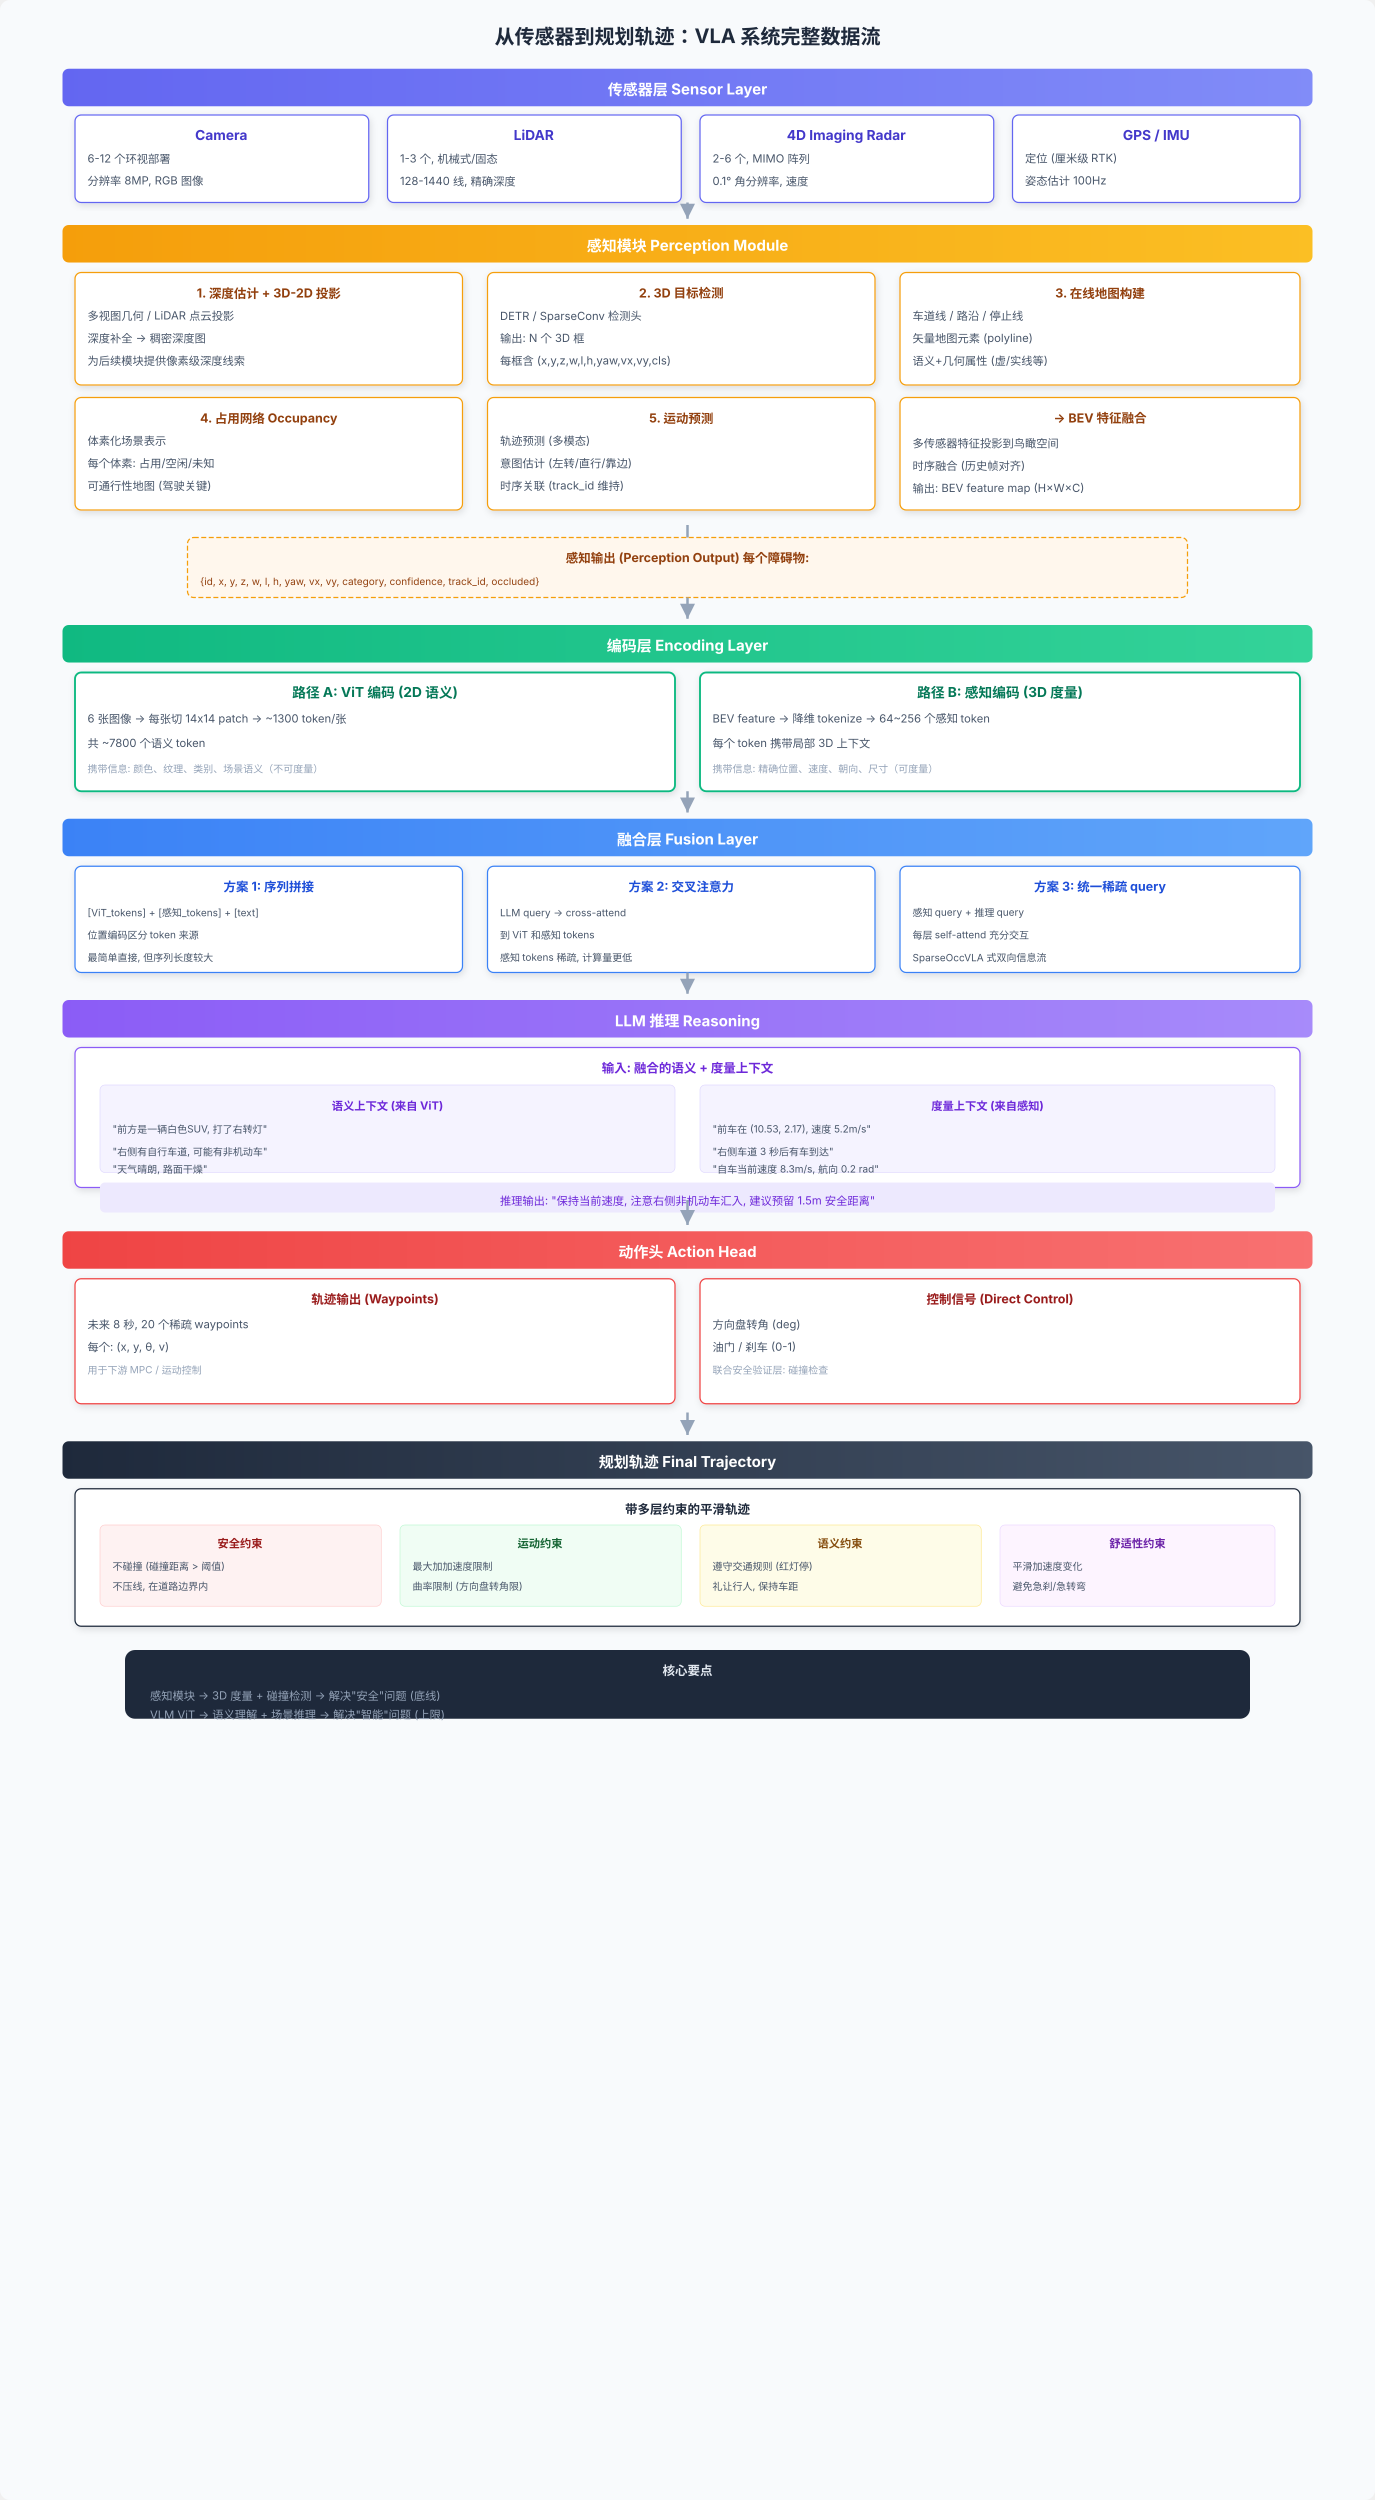
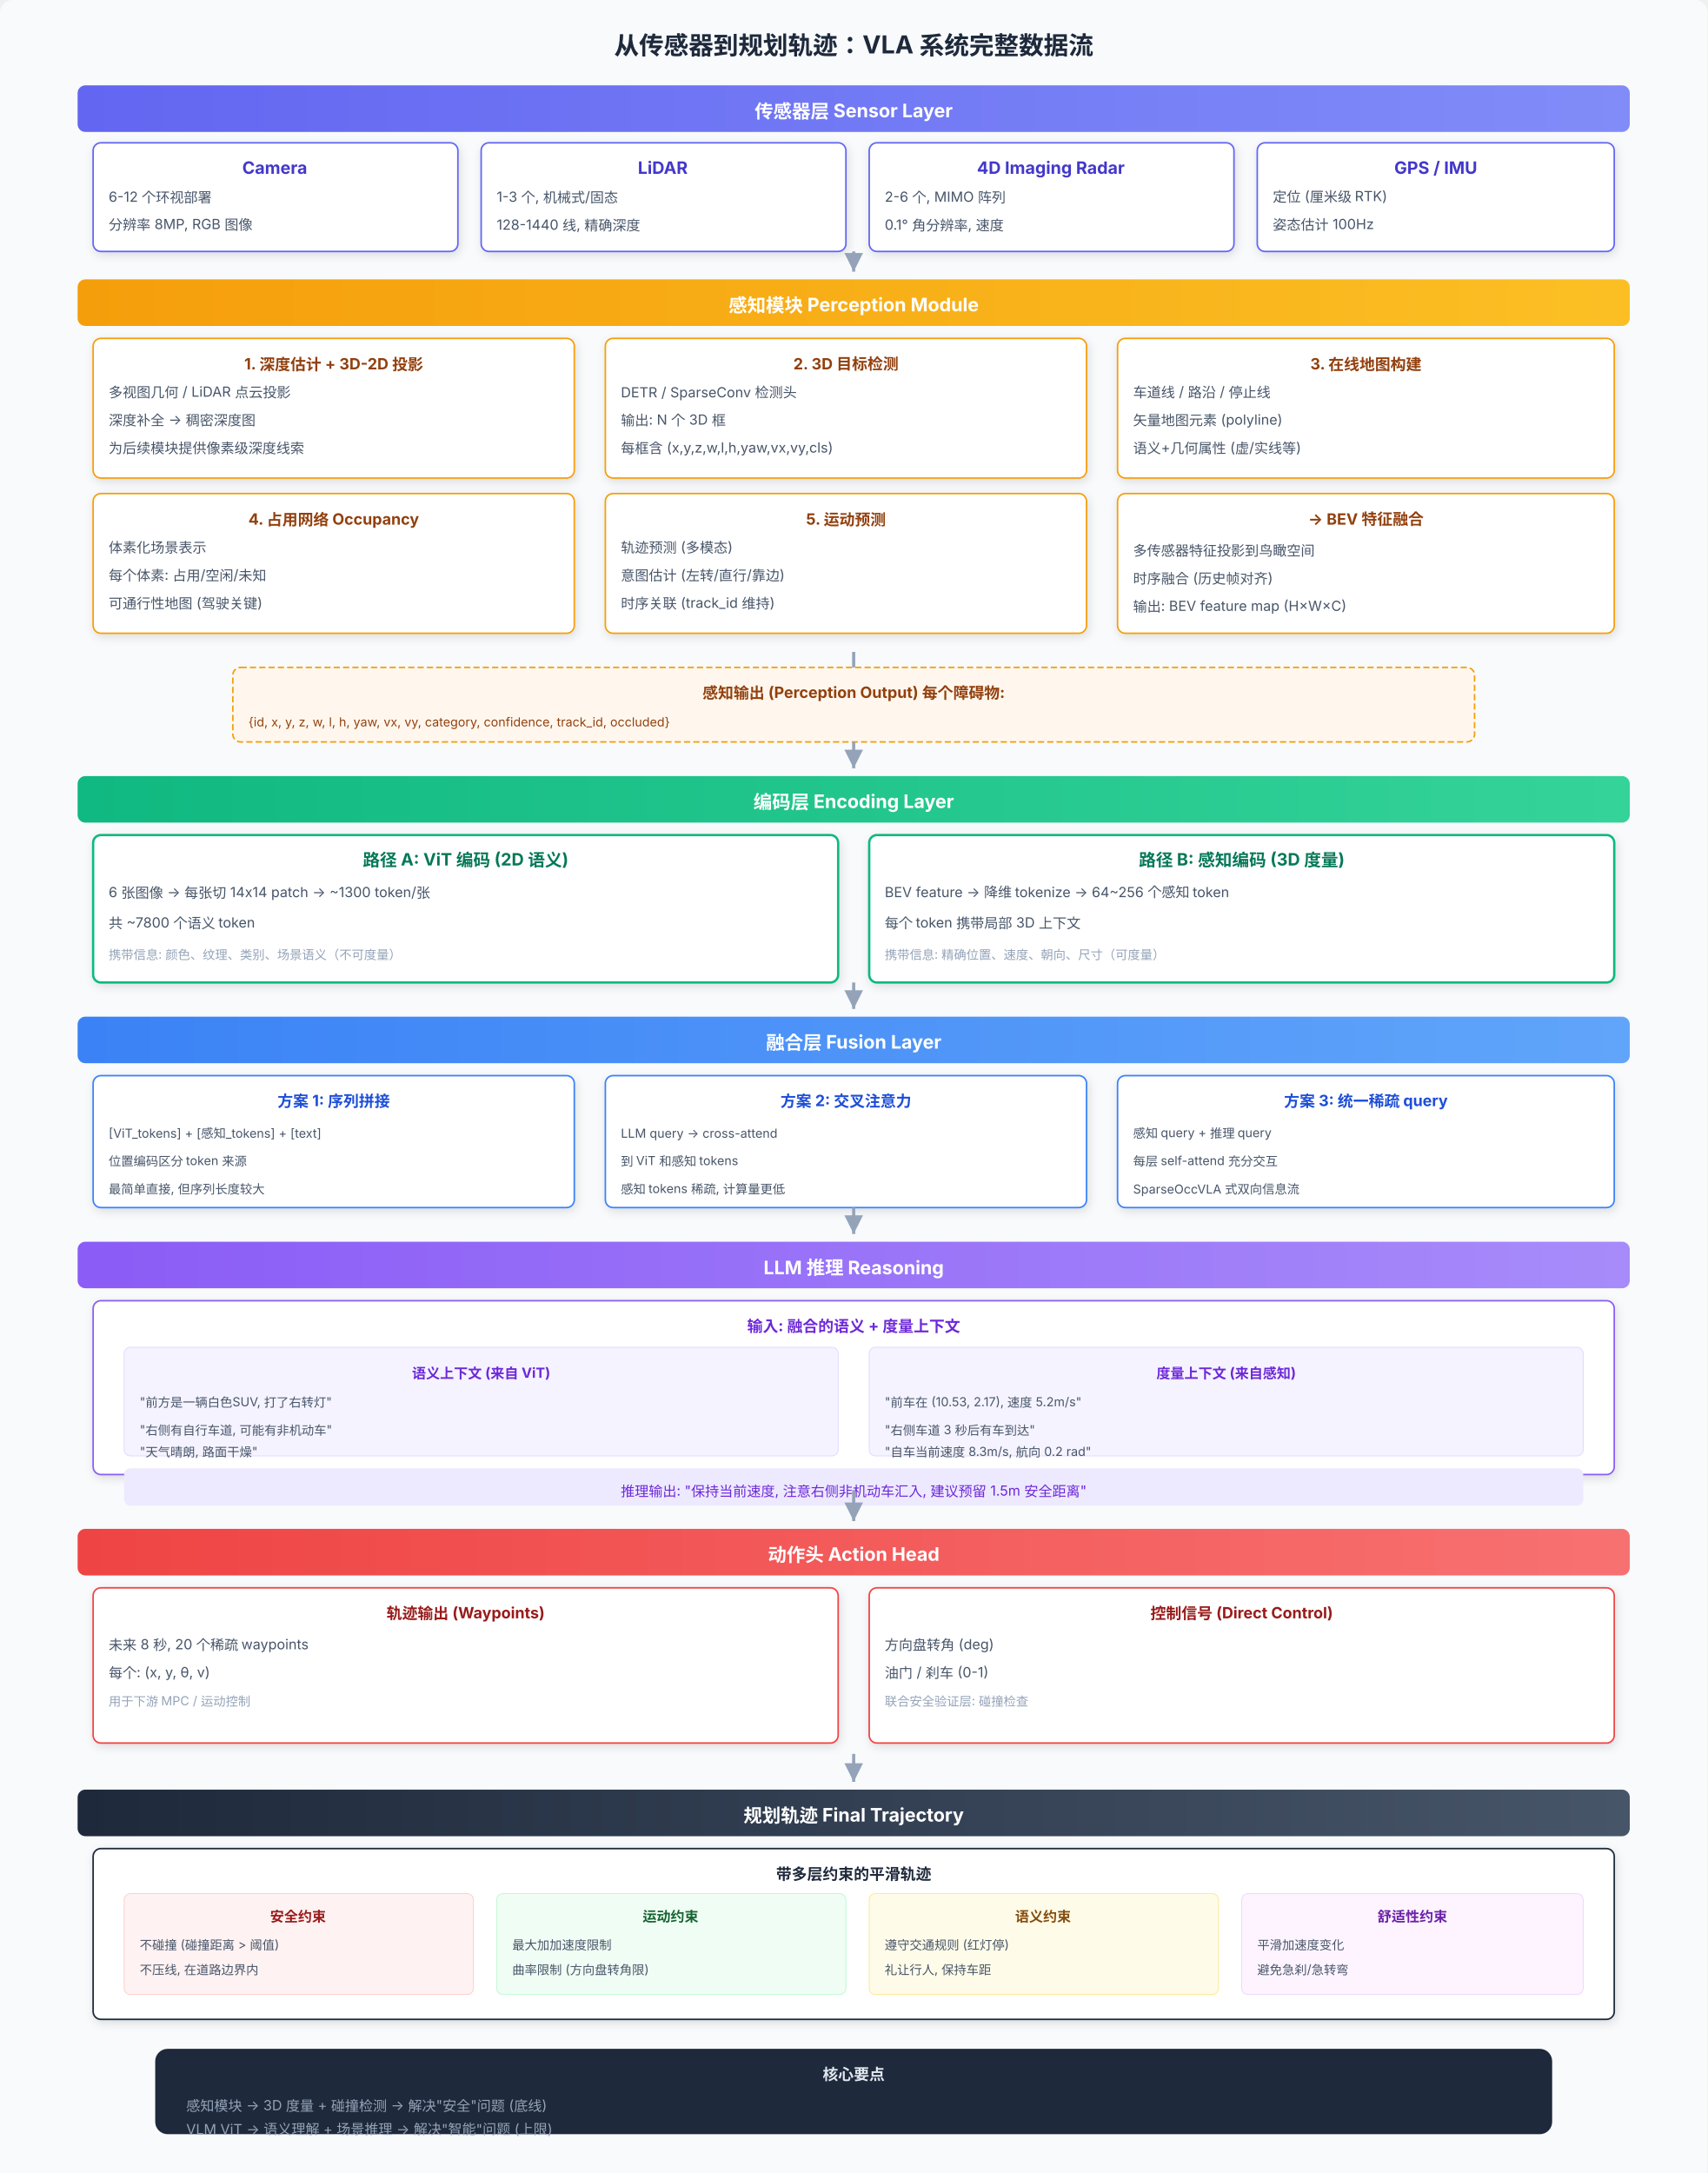
- <svg xmlns="http://www.w3.org/2000/svg" viewBox="0 0 1100 2000" font-family="system-ui, -apple-system, 'Noto Sans SC', sans-serif">
+ <svg xmlns="http://www.w3.org/2000/svg" viewBox="0 0 1100 1400" font-family="system-ui, -apple-system, 'Noto Sans SC', sans-serif">
  <defs>
    <linearGradient id="g-sensor" x1="0" y1="0" x2="1" y2="0">
      <stop offset="0%" stop-color="#6366f1" />
      <stop offset="100%" stop-color="#818cf8" />
    </linearGradient>
    <linearGradient id="g-percep" x1="0" y1="0" x2="1" y2="0">
      <stop offset="0%" stop-color="#f59e0b" />
      <stop offset="100%" stop-color="#fbbf24" />
    </linearGradient>
    <linearGradient id="g-encode" x1="0" y1="0" x2="1" y2="0">
      <stop offset="0%" stop-color="#10b981" />
      <stop offset="100%" stop-color="#34d399" />
    </linearGradient>
    <linearGradient id="g-fuse" x1="0" y1="0" x2="1" y2="0">
      <stop offset="0%" stop-color="#3b82f6" />
      <stop offset="100%" stop-color="#60a5fa" />
    </linearGradient>
    <linearGradient id="g-llm" x1="0" y1="0" x2="1" y2="0">
      <stop offset="0%" stop-color="#8b5cf6" />
      <stop offset="100%" stop-color="#a78bfa" />
    </linearGradient>
    <linearGradient id="g-act" x1="0" y1="0" x2="1" y2="0">
      <stop offset="0%" stop-color="#ef4444" />
      <stop offset="100%" stop-color="#f87171" />
    </linearGradient>
    <linearGradient id="g-out" x1="0" y1="0" x2="1" y2="0">
      <stop offset="0%" stop-color="#1e293b" />
      <stop offset="100%" stop-color="#475569" />
    </linearGradient>
    <filter id="shadow">
      <feDropShadow dx="1" dy="2" stdDeviation="3" flood-opacity="0.12" />
    </filter>
    <marker id="arrow" viewBox="0 0 10 10" refX="10" refY="5" markerWidth="6" markerHeight="6" orient="auto">
      <path d="M0,0 L10,5 L0,10" fill="#94a3b8" />
    </marker>
  </defs>
  <rect width="1100" height="2000" fill="#f8fafc" rx="8" />
  <text x="550" y="35" text-anchor="middle" font-size="16" font-weight="bold" fill="#1e293b">从传感器到规划轨迹：VLA 系统完整数据流</text>
  <rect x="50" y="55" width="1000" height="30" rx="5" fill="url(#g-sensor)" />
  <text x="550" y="76" text-anchor="middle" font-size="12" font-weight="bold" fill="white">传感器层 Sensor Layer</text>
  <rect x="60" y="92" width="235" height="70" rx="5" fill="white" stroke="#6366f1" stroke-width="1" filter="url(#shadow)" />
  <text x="177" y="112" text-anchor="middle" font-size="11" font-weight="bold" fill="#4338ca">Camera</text>
  <text x="70" y="130" font-size="9" fill="#475569">6-12 个环视部署</text>
  <text x="70" y="148" font-size="9" fill="#475569">分辨率 8MP, RGB 图像</text>
  <rect x="310" y="92" width="235" height="70" rx="5" fill="white" stroke="#6366f1" stroke-width="1" filter="url(#shadow)" />
  <text x="427" y="112" text-anchor="middle" font-size="11" font-weight="bold" fill="#4338ca">LiDAR</text>
  <text x="320" y="130" font-size="9" fill="#475569">1-3 个, 机械式/固态</text>
  <text x="320" y="148" font-size="9" fill="#475569">128-1440 线, 精确深度</text>
  <rect x="560" y="92" width="235" height="70" rx="5" fill="white" stroke="#6366f1" stroke-width="1" filter="url(#shadow)" />
  <text x="677" y="112" text-anchor="middle" font-size="11" font-weight="bold" fill="#4338ca">4D Imaging Radar</text>
  <text x="570" y="130" font-size="9" fill="#475569">2-6 个, MIMO 阵列</text>
  <text x="570" y="148" font-size="9" fill="#475569">0.1° 角分辨率, 速度</text>
  <rect x="810" y="92" width="230" height="70" rx="5" fill="white" stroke="#6366f1" stroke-width="1" filter="url(#shadow)" />
  <text x="925" y="112" text-anchor="middle" font-size="11" font-weight="bold" fill="#4338ca">GPS / IMU</text>
  <text x="820" y="130" font-size="9" fill="#475569">定位 (厘米级 RTK)</text>
  <text x="820" y="148" font-size="9" fill="#475569">姿态估计 100Hz</text>
  <path d="M550,162 L550,175" stroke="#94a3b8" stroke-width="2" marker-end="url(#arrow)" />
  <rect x="50" y="180" width="1000" height="30" rx="5" fill="url(#g-percep)" />
  <text x="550" y="201" text-anchor="middle" font-size="12" font-weight="bold" fill="white">感知模块 Perception Module</text>
  <rect x="60" y="218" width="310" height="90" rx="5" fill="white" stroke="#f59e0b" stroke-width="1" filter="url(#shadow)" />
  <text x="215" y="238" text-anchor="middle" font-size="10" font-weight="bold" fill="#92400e">1. 深度估计 + 3D-2D 投影</text>
  <text x="70" y="256" font-size="9" fill="#475569">多视图几何 / LiDAR 点云投影</text>
  <text x="70" y="274" font-size="9" fill="#475569">深度补全 → 稠密深度图</text>
  <text x="70" y="292" font-size="9" fill="#475569">为后续模块提供像素级深度线索</text>
  <rect x="390" y="218" width="310" height="90" rx="5" fill="white" stroke="#f59e0b" stroke-width="1" filter="url(#shadow)" />
  <text x="545" y="238" text-anchor="middle" font-size="10" font-weight="bold" fill="#92400e">2. 3D 目标检测</text>
  <text x="400" y="256" font-size="9" fill="#475569">DETR / SparseConv 检测头</text>
  <text x="400" y="274" font-size="9" fill="#475569">输出: N 个 3D 框</text>
  <text x="400" y="292" font-size="9" fill="#475569">每框含 (x,y,z,w,l,h,yaw,vx,vy,cls)</text>
  <rect x="720" y="218" width="320" height="90" rx="5" fill="white" stroke="#f59e0b" stroke-width="1" filter="url(#shadow)" />
  <text x="880" y="238" text-anchor="middle" font-size="10" font-weight="bold" fill="#92400e">3. 在线地图构建</text>
  <text x="730" y="256" font-size="9" fill="#475569">车道线 / 路沿 / 停止线</text>
  <text x="730" y="274" font-size="9" fill="#475569">矢量地图元素 (polyline)</text>
  <text x="730" y="292" font-size="9" fill="#475569">语义+几何属性 (虚/实线等)</text>
  <rect x="60" y="318" width="310" height="90" rx="5" fill="white" stroke="#f59e0b" stroke-width="1" filter="url(#shadow)" />
  <text x="215" y="338" text-anchor="middle" font-size="10" font-weight="bold" fill="#92400e">4. 占用网络 Occupancy</text>
  <text x="70" y="356" font-size="9" fill="#475569">体素化场景表示</text>
  <text x="70" y="374" font-size="9" fill="#475569">每个体素: 占用/空闲/未知</text>
  <text x="70" y="392" font-size="9" fill="#475569">可通行性地图 (驾驶关键)</text>
  <rect x="390" y="318" width="310" height="90" rx="5" fill="white" stroke="#f59e0b" stroke-width="1" filter="url(#shadow)" />
  <text x="545" y="338" text-anchor="middle" font-size="10" font-weight="bold" fill="#92400e">5. 运动预测</text>
  <text x="400" y="356" font-size="9" fill="#475569">轨迹预测 (多模态)</text>
  <text x="400" y="374" font-size="9" fill="#475569">意图估计 (左转/直行/靠边)</text>
  <text x="400" y="392" font-size="9" fill="#475569">时序关联 (track_id 维持)</text>
  <rect x="720" y="318" width="320" height="90" rx="5" fill="white" stroke="#f59e0b" stroke-width="1" filter="url(#shadow)" />
  <text x="880" y="338" text-anchor="middle" font-size="10" font-weight="bold" fill="#92400e">→ BEV 特征融合</text>
  <text x="730" y="358" font-size="9" fill="#475569">多传感器特征投影到鸟瞰空间</text>
  <text x="730" y="376" font-size="9" fill="#475569">时序融合 (历史帧对齐)</text>
  <text x="730" y="394" font-size="9" fill="#475569">输出: BEV feature map (H×W×C)</text>
  <path d="M550,420 L550,448" stroke="#94a3b8" stroke-width="2" marker-end="url(#arrow)" />
  <rect x="150" y="430" width="800" height="48" rx="5" fill="#fff7ed" stroke="#f59e0b" stroke-width="1" stroke-dasharray="4,2" />
  <text x="550" y="450" text-anchor="middle" font-size="10" font-weight="bold" fill="#92400e">感知输出 (Perception Output) 每个障碍物:</text>
  <text x="160" y="468" font-size="8" fill="#92400e">{id, x, y, z, w, l, h, yaw, vx, vy, category, confidence, track_id, occluded}</text>
  <path d="M550,478 L550,495" stroke="#94a3b8" stroke-width="2" marker-end="url(#arrow)" />
  <rect x="50" y="500" width="1000" height="30" rx="5" fill="url(#g-encode)" />
  <text x="550" y="521" text-anchor="middle" font-size="12" font-weight="bold" fill="white">编码层 Encoding Layer</text>
  <rect x="60" y="538" width="480" height="95" rx="5" fill="white" stroke="#10b981" stroke-width="1.5" filter="url(#shadow)" />
  <text x="300" y="558" text-anchor="middle" font-size="11" font-weight="bold" fill="#047857">路径 A: ViT 编码 (2D 语义)</text>
  <text x="70" y="578" font-size="9" fill="#475569">6 张图像 → 每张切 14x14 patch → ~1300 token/张</text>
  <text x="70" y="598" font-size="9" fill="#475569">共 ~7800 个语义 token</text>
  <text x="70" y="618" font-size="8" fill="#94a3b8">携带信息: 颜色、纹理、类别、场景语义（不可度量）</text>
  <rect x="560" y="538" width="480" height="95" rx="5" fill="white" stroke="#10b981" stroke-width="1.5" filter="url(#shadow)" />
  <text x="800" y="558" text-anchor="middle" font-size="11" font-weight="bold" fill="#047857">路径 B: 感知编码 (3D 度量)</text>
  <text x="570" y="578" font-size="9" fill="#475569">BEV feature → 降维 tokenize → 64~256 个感知 token</text>
  <text x="570" y="598" font-size="9" fill="#475569">每个 token 携带局部 3D 上下文</text>
  <text x="570" y="618" font-size="8" fill="#94a3b8">携带信息: 精确位置、速度、朝向、尺寸（可度量）</text>
  <path d="M550,633 L550,650" stroke="#94a3b8" stroke-width="2" marker-end="url(#arrow)" />
  <rect x="50" y="655" width="1000" height="30" rx="5" fill="url(#g-fuse)" />
  <text x="550" y="676" text-anchor="middle" font-size="12" font-weight="bold" fill="white">融合层 Fusion Layer</text>
  <rect x="60" y="693" width="310" height="85" rx="5" fill="white" stroke="#3b82f6" stroke-width="1" filter="url(#shadow)" />
  <text x="215" y="713" text-anchor="middle" font-size="10" font-weight="bold" fill="#1d4ed8">方案 1: 序列拼接</text>
  <text x="70" y="733" font-size="8" fill="#475569">[ViT_tokens] + [感知_tokens] + [text]</text>
  <text x="70" y="751" font-size="8" fill="#475569">位置编码区分 token 来源</text>
  <text x="70" y="769" font-size="8" fill="#475569">最简单直接, 但序列长度较大</text>
  <rect x="390" y="693" width="310" height="85" rx="5" fill="white" stroke="#3b82f6" stroke-width="1" filter="url(#shadow)" />
  <text x="545" y="713" text-anchor="middle" font-size="10" font-weight="bold" fill="#1d4ed8">方案 2: 交叉注意力</text>
  <text x="400" y="733" font-size="8" fill="#475569">LLM query → cross-attend</text>
  <text x="400" y="751" font-size="8" fill="#475569">到 ViT 和感知 tokens</text>
  <text x="400" y="769" font-size="8" fill="#475569">感知 tokens 稀疏, 计算量更低</text>
  <rect x="720" y="693" width="320" height="85" rx="5" fill="white" stroke="#3b82f6" stroke-width="1" filter="url(#shadow)" />
  <text x="880" y="713" text-anchor="middle" font-size="10" font-weight="bold" fill="#1d4ed8">方案 3: 统一稀疏 query</text>
  <text x="730" y="733" font-size="8" fill="#475569">感知 query + 推理 query</text>
  <text x="730" y="751" font-size="8" fill="#475569">每层 self-attend 充分交互</text>
  <text x="730" y="769" font-size="8" fill="#475569">SparseOccVLA 式双向信息流</text>
  <path d="M550,778 L550,795" stroke="#94a3b8" stroke-width="2" marker-end="url(#arrow)" />
  <rect x="50" y="800" width="1000" height="30" rx="5" fill="url(#g-llm)" />
  <text x="550" y="821" text-anchor="middle" font-size="12" font-weight="bold" fill="white">LLM 推理 Reasoning</text>
  <rect x="60" y="838" width="980" height="112" rx="5" fill="white" stroke="#8b5cf6" stroke-width="1" filter="url(#shadow)" />
  <text x="550" y="858" text-anchor="middle" font-size="10" font-weight="bold" fill="#6d28d9">输入: 融合的语义 + 度量上下文</text>
  <rect x="80" y="868" width="460" height="70" rx="4" fill="#f5f3ff" stroke="#ddd6fe" stroke-width="0.5" />
  <text x="310" y="888" text-anchor="middle" font-size="9" font-weight="bold" fill="#6d28d9">语义上下文 (来自 ViT)</text>
  <text x="90" y="906" font-size="8" fill="#475569">"前方是一辆白色SUV, 打了右转灯"</text>
  <text x="90" y="924" font-size="8" fill="#475569">"右侧有自行车道, 可能有非机动车"</text>
  <text x="90" y="938" font-size="8" fill="#475569">"天气晴朗, 路面干燥"</text>
  <rect x="560" y="868" width="460" height="70" rx="4" fill="#f5f3ff" stroke="#ddd6fe" stroke-width="0.5" />
  <text x="790" y="888" text-anchor="middle" font-size="9" font-weight="bold" fill="#6d28d9">度量上下文 (来自感知)</text>
  <text x="570" y="906" font-size="8" fill="#475569">"前车在 (10.53, 2.17), 速度 5.2m/s"</text>
  <text x="570" y="924" font-size="8" fill="#475569">"右侧车道 3 秒后有车到达"</text>
  <text x="570" y="938" font-size="8" fill="#475569">"自车当前速度 8.3m/s, 航向 0.2 rad"</text>
  <rect x="80" y="946" width="940" height="24" rx="4" fill="#ede9fe" />
  <text x="550" y="964" text-anchor="middle" font-size="9" fill="#6d28d9">推理输出: "保持当前速度, 注意右侧非机动车汇入, 建议预留 1.5m 安全距离"</text>
  <path d="M550,960 L550,980" stroke="#94a3b8" stroke-width="2" marker-end="url(#arrow)" />
  <rect x="50" y="985" width="1000" height="30" rx="5" fill="url(#g-act)" />
  <text x="550" y="1006" text-anchor="middle" font-size="12" font-weight="bold" fill="white">动作头 Action Head</text>
  <rect x="60" y="1023" width="480" height="100" rx="5" fill="white" stroke="#ef4444" stroke-width="1" filter="url(#shadow)" />
  <text x="300" y="1043" text-anchor="middle" font-size="10" font-weight="bold" fill="#991b1b">轨迹输出 (Waypoints)</text>
  <text x="70" y="1063" font-size="9" fill="#475569">未来 8 秒, 20 个稀疏 waypoints</text>
  <text x="70" y="1081" font-size="9" fill="#475569">每个: (x, y, θ, v)</text>
  <text x="70" y="1099" font-size="8" fill="#94a3b8">用于下游 MPC / 运动控制</text>
  <rect x="560" y="1023" width="480" height="100" rx="5" fill="white" stroke="#ef4444" stroke-width="1" filter="url(#shadow)" />
  <text x="800" y="1043" text-anchor="middle" font-size="10" font-weight="bold" fill="#991b1b">控制信号 (Direct Control)</text>
  <text x="570" y="1063" font-size="9" fill="#475569">方向盘转角 (deg)</text>
  <text x="570" y="1081" font-size="9" fill="#475569">油门 / 刹车 (0-1)</text>
  <text x="570" y="1099" font-size="8" fill="#94a3b8">联合安全验证层: 碰撞检查</text>
  <path d="M550,1130 L550,1148" stroke="#94a3b8" stroke-width="2" marker-end="url(#arrow)" />
  <rect x="50" y="1153" width="1000" height="30" rx="5" fill="url(#g-out)" />
  <text x="550" y="1174" text-anchor="middle" font-size="12" font-weight="bold" fill="white">规划轨迹 Final Trajectory</text>
  <rect x="60" y="1191" width="980" height="110" rx="5" fill="white" stroke="#1e293b" stroke-width="1" filter="url(#shadow)" />
  <text x="550" y="1211" text-anchor="middle" font-size="10" font-weight="bold" fill="#1e293b">带多层约束的平滑轨迹</text>
  <rect x="80" y="1220" width="225" height="65" rx="4" fill="#fef2f2" stroke="#fecaca" stroke-width="0.5" />
  <text x="192" y="1238" text-anchor="middle" font-size="9" font-weight="bold" fill="#991b1b">安全约束</text>
  <text x="90" y="1256" font-size="8" fill="#475569">不碰撞 (碰撞距离 &gt; 阈值)</text>
  <text x="90" y="1272" font-size="8" fill="#475569">不压线, 在道路边界内</text>
  <rect x="320" y="1220" width="225" height="65" rx="4" fill="#f0fdf4" stroke="#bbf7d0" stroke-width="0.5" />
  <text x="432" y="1238" text-anchor="middle" font-size="9" font-weight="bold" fill="#166534">运动约束</text>
  <text x="330" y="1256" font-size="8" fill="#475569">最大加加速度限制</text>
  <text x="330" y="1272" font-size="8" fill="#475569">曲率限制 (方向盘转角限)</text>
  <rect x="560" y="1220" width="225" height="65" rx="4" fill="#fefce8" stroke="#fde68a" stroke-width="0.5" />
  <text x="672" y="1238" text-anchor="middle" font-size="9" font-weight="bold" fill="#854d0e">语义约束</text>
  <text x="570" y="1256" font-size="8" fill="#475569">遵守交通规则 (红灯停)</text>
  <text x="570" y="1272" font-size="8" fill="#475569">礼让行人, 保持车距</text>
  <rect x="800" y="1220" width="220" height="65" rx="4" fill="#fdf4ff" stroke="#e9d5ff" stroke-width="0.5" />
  <text x="910" y="1238" text-anchor="middle" font-size="9" font-weight="bold" fill="#6b21a8">舒适性约束</text>
  <text x="810" y="1256" font-size="8" fill="#475569">平滑加速度变化</text>
  <text x="810" y="1272" font-size="8" fill="#475569">避免急刹/急转弯</text>
  <rect x="100" y="1320" width="900" height="55" rx="8" fill="#1e293b" />
  <text x="550" y="1340" text-anchor="middle" font-size="10" font-weight="bold" fill="#e2e8f0">核心要点</text>
  <text x="120" y="1360" font-size="9" fill="#94a3b8">感知模块 → 3D 度量 + 碰撞检测 → 解决"安全"问题 (底线)</text>
  <text x="120" y="1375" font-size="9" fill="#94a3b8">VLM ViT → 语义理解 + 场景推理 → 解决"智能"问题 (上限)</text>
</svg>
